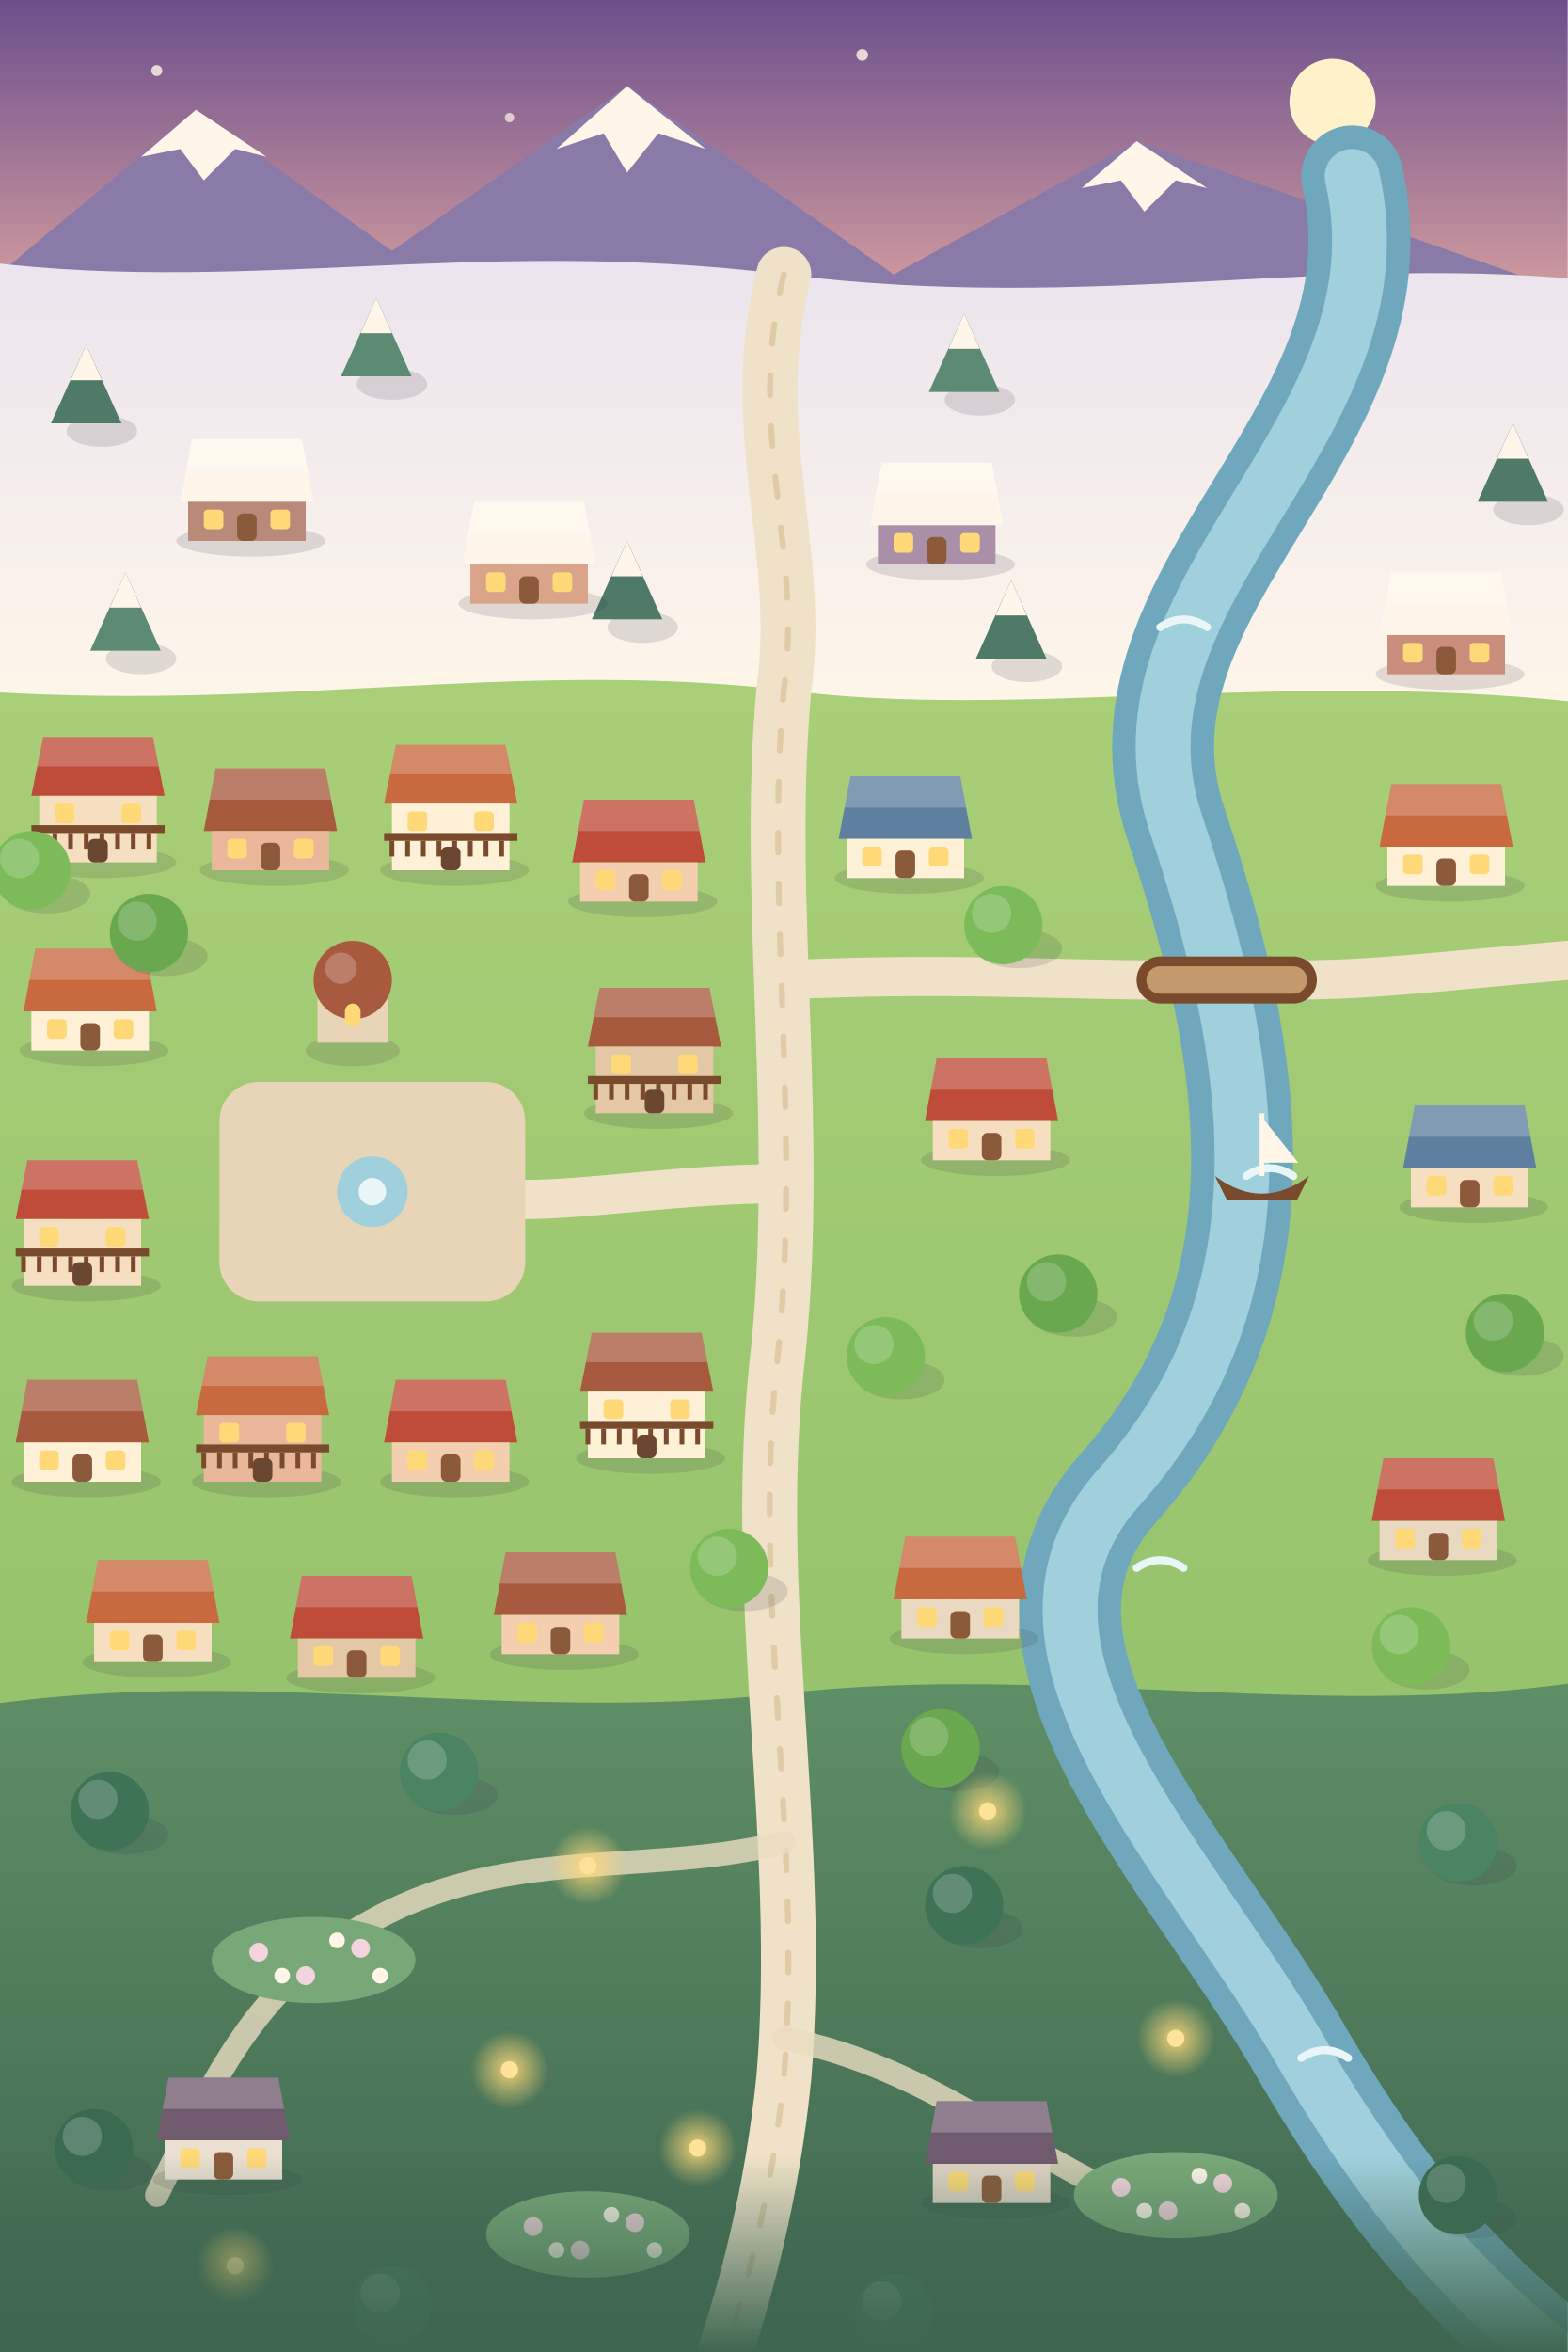
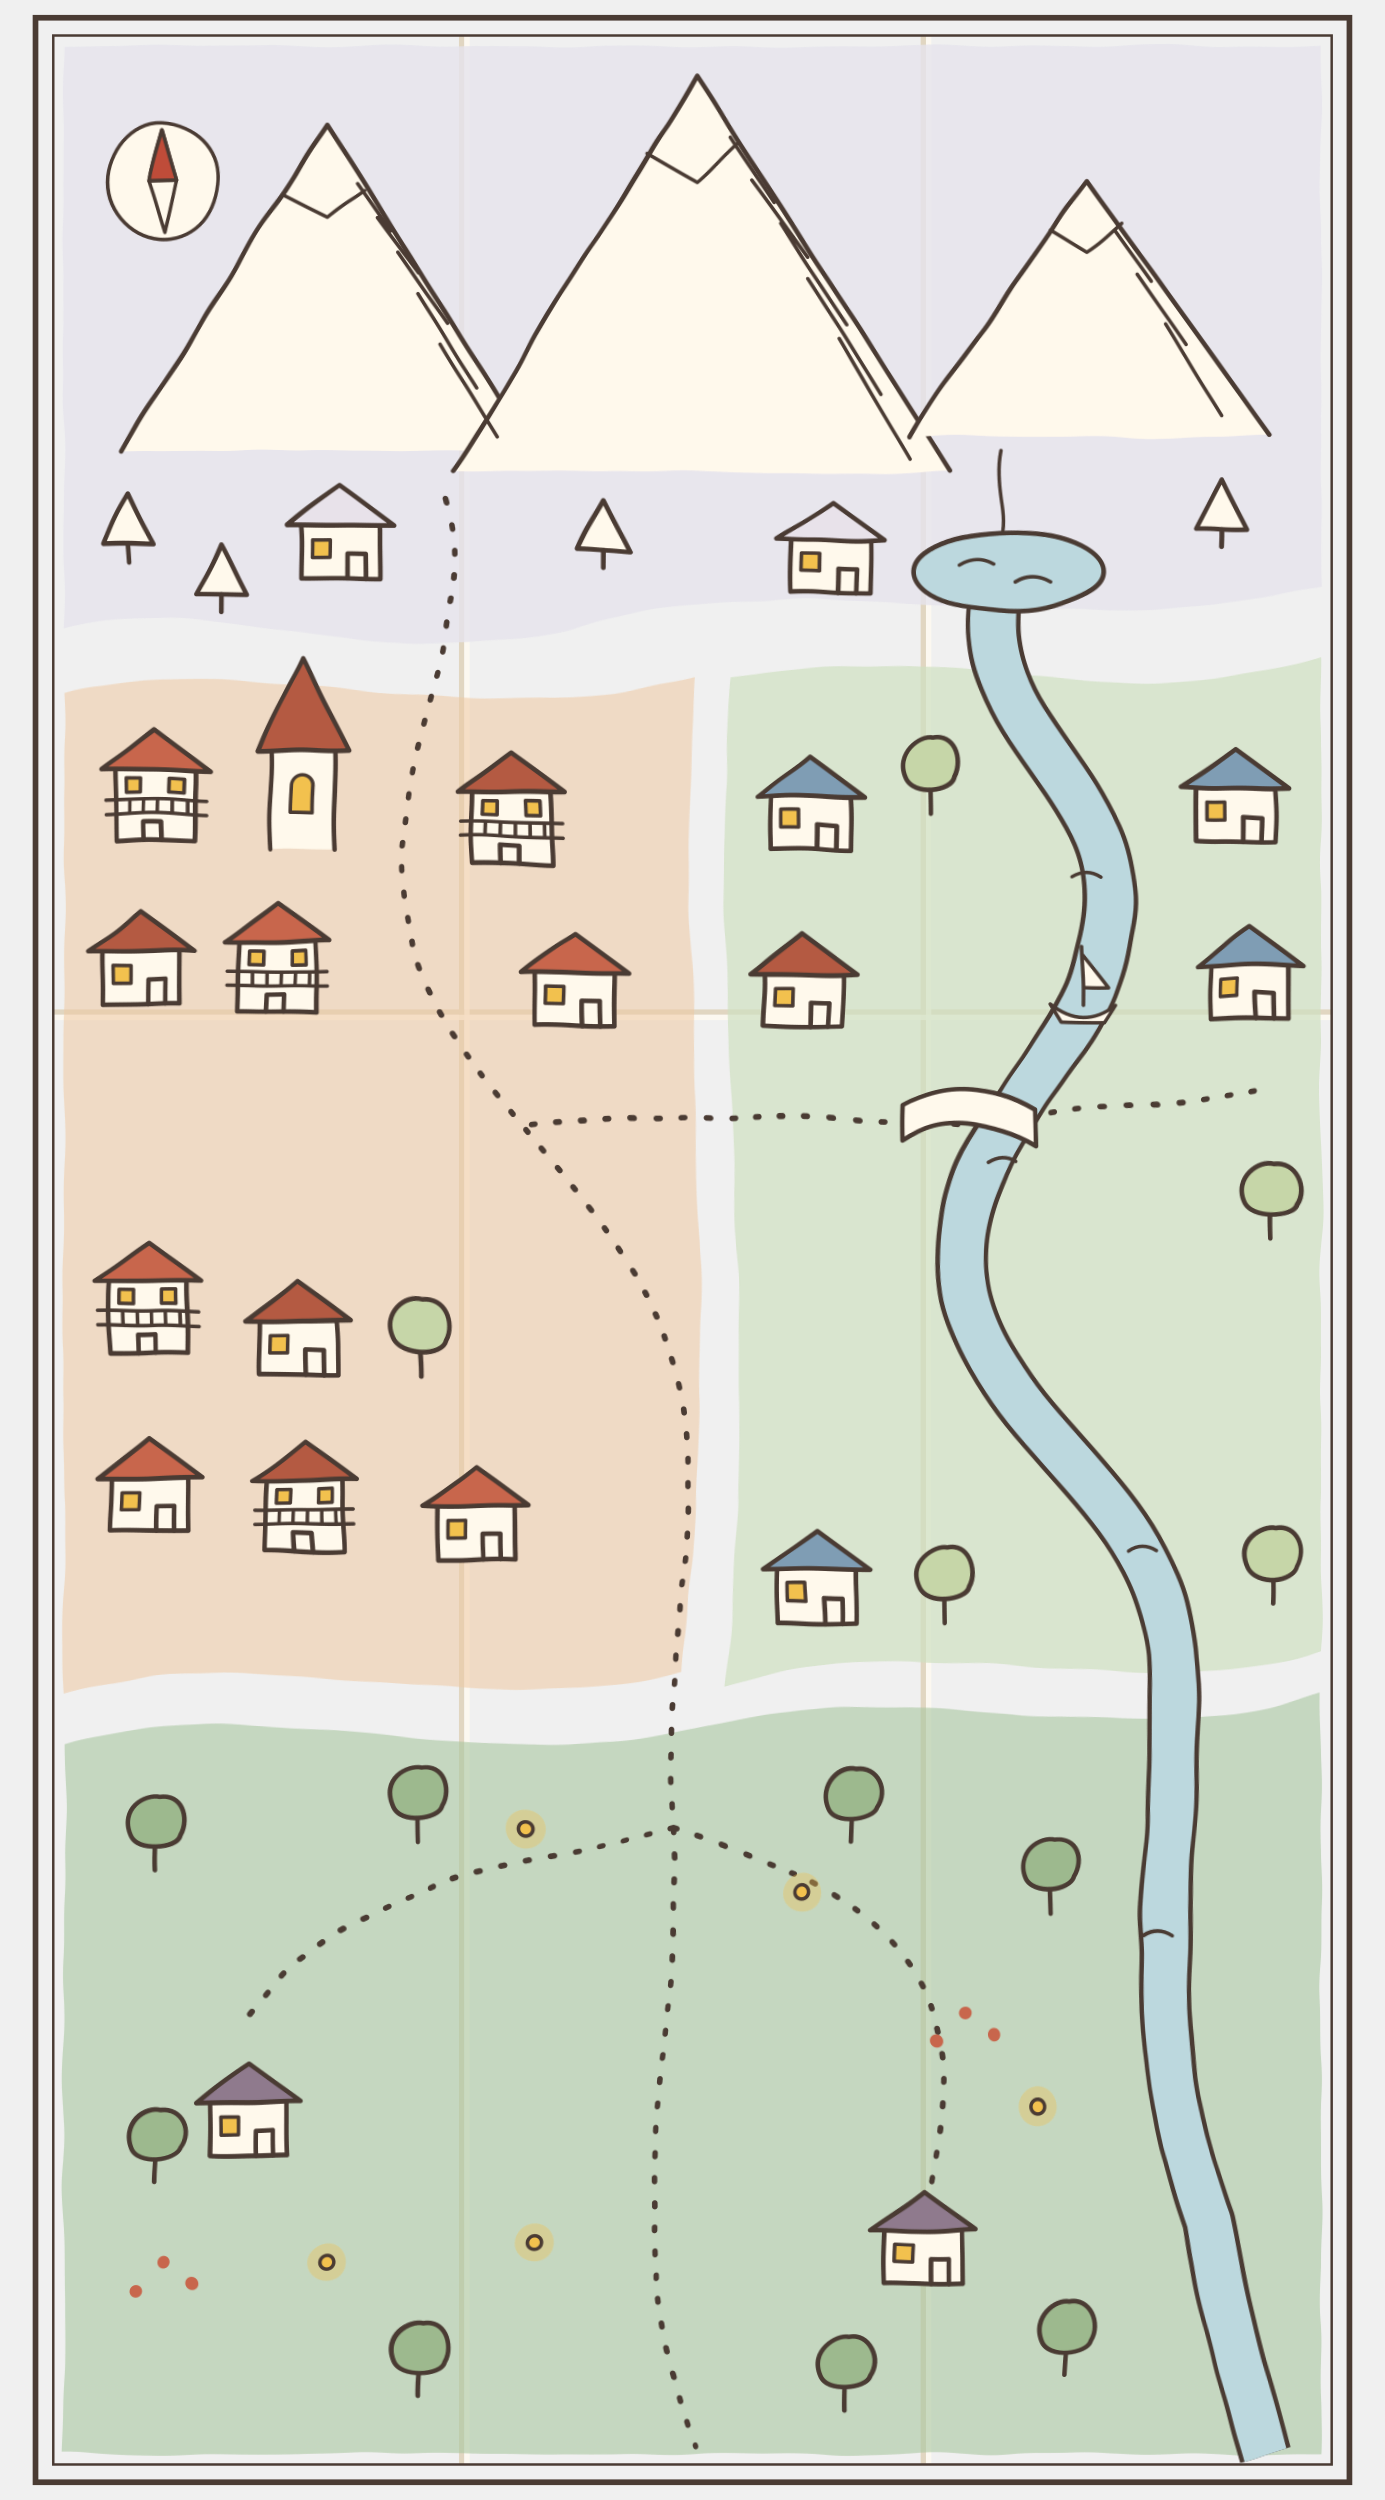
- <svg xmlns="http://www.w3.org/2000/svg" viewBox="0 0 400 600">
+ <svg xmlns="http://www.w3.org/2000/svg" viewBox="0 135 390 704">
  <defs>
-     <linearGradient id="sky" x1="0" y1="0" x2="0" y2="1">
-       <stop offset="0" stop-color="#6b4f8c" />
-       <stop offset="1" stop-color="#d9a0a0" />
-     </linearGradient>
-     <linearGradient id="snow" x1="0" y1="0" x2="0" y2="1">
-       <stop offset="0" stop-color="#ebe4ee" />
-       <stop offset="1" stop-color="#fff6e9" />
-     </linearGradient>
-     <linearGradient id="ground" x1="0" y1="0" x2="0" y2="1">
-       <stop offset="0" stop-color="#a9cf78" />
-       <stop offset="1" stop-color="#8cbb66" />
-     </linearGradient>
-     <linearGradient id="garden" x1="0" y1="0" x2="0" y2="1">
-       <stop offset="0" stop-color="#5f8f66" />
-       <stop offset="1" stop-color="#3f6650" />
-     </linearGradient>
-     <linearGradient id="fadeOut" x1="0" y1="0" x2="0" y2="1">
-       <stop offset="0" stop-color="#3f6650" stop-opacity="0" />
-       <stop offset="1" stop-color="#3f6650" />
-     </linearGradient>
-     <radialGradient id="glow">
-       <stop offset="0" stop-color="#ffd978" stop-opacity="0.9" />
-       <stop offset="1" stop-color="#ffd978" stop-opacity="0" />
-     </radialGradient>
+     <filter id="ink" x="-5%" y="-5%" width="110%" height="110%">
+       <feTurbulence type="fractalNoise" baseFrequency="0.035" numOctaves="2" seed="4" result="noise" />
+       <feDisplacementMap in="SourceGraphic" in2="noise" scale="2.4" />
+     </filter>
+     <clipPath id="sheet">
+       <rect x="15" y="145" width="360" height="684" />
+     </clipPath>
    <g id="house">
-       <ellipse cx="18" cy="26" rx="19" ry="4" fill="#2f2a3a" opacity="0.14" />
-       <polygon points="3,0 31,0 34,16 0,16" />
-       <polygon points="3,0 31,0 32.5,8 1.5,8" fill="#fff" opacity="0.22" />
-       <rect x="2" y="16" width="30" height="10" fill="currentColor" />
-       <rect x="6" y="18" width="5" height="5" rx="1" fill="#ffd978" />
-       <rect x="23" y="18" width="5" height="5" rx="1" fill="#ffd978" />
-       <rect x="14.5" y="19" width="5" height="7" rx="1.5" fill="#8a5a3a" />
+       <polygon points="1,11 23,11 23,26 1,26" fill="#fff9ec" />
+       <polygon points="-3,11 12,0 27,11" />
+       <rect x="4" y="15" width="5" height="5" fill="#f2c14e" stroke-width="1" />
+       <path d="M14 26 V19 h5 V26" fill="none" />
    </g>
    <g id="balcony">
-       <ellipse cx="18" cy="32" rx="19" ry="4" fill="#2f2a3a" opacity="0.14" />
-       <polygon points="3,0 31,0 34,15 0,15" />
-       <polygon points="3,0 31,0 32.5,7.5 1.5,7.5" fill="#fff" opacity="0.22" />
-       <rect x="2" y="15" width="30" height="17" fill="currentColor" />
-       <rect x="6" y="17" width="5" height="5" rx="1" fill="#ffd978" />
-       <rect x="23" y="17" width="5" height="5" rx="1" fill="#ffd978" />
-       <rect x="0" y="22.5" width="34" height="2" fill="#7a4a2c" />
-       <path d="M2 24.5v4M6 24.5v4M10 24.5v4M14 24.5v4M18 24.5v4M22 24.5v4M26 24.5v4M30 24.5v4" stroke="#7a4a2c" stroke-width="1.2" />
-       <rect x="14.5" y="26" width="5" height="6" rx="1.5" fill="#6b4630" />
+       <polygon points="1,8 23,8 23,28 1,28" fill="#fff9ec" />
+       <polygon points="-3,8 12,-3 27,8" />
+       <rect x="4" y="10.5" width="4" height="4" fill="#f2c14e" stroke-width="1" />
+       <rect x="16" y="10.5" width="4" height="4" fill="#f2c14e" stroke-width="1" />
+       <path d="M-2 16.5 H26 M-2 20.5 H26 M1 16.5 v4 M5 16.5 v4 M9 16.5 v4 M13 16.5 v4 M17 16.5 v4 M21 16.5 v4" fill="none" stroke-width="1" />
+       <path d="M9 28 V23 h5 V28" fill="none" />
    </g>
    <g id="tree">
-       <ellipse cx="4" cy="6" rx="11" ry="5" fill="#2f2a3a" opacity="0.14" />
-       <circle r="10" fill="currentColor" />
-       <circle cx="-3" cy="-3" r="5" fill="#fff" opacity="0.18" />
+       <path d="M0 8 V14" fill="none" />
+       <path d="M-7 4 C-10 -3 -3 -8 1 -7 C7 -8 10 -1 7 4 C6 8 -5 9 -7 4 Z" fill="#c6d6a8" />
+     </g>
+     <g id="dark">
+       <path d="M0 8 V14" fill="none" />
+       <path d="M-7 4 C-10 -3 -3 -8 1 -7 C7 -8 10 -1 7 4 C6 8 -5 9 -7 4 Z" fill="#9db98e" />
    </g>
    <g id="pine">
-       <ellipse cx="4" cy="10" rx="9" ry="4" fill="#2f2a3a" opacity="0.14" />
-       <path d="M0 -12 L9 8 L-9 8 Z" fill="currentColor" />
-       <path d="M0 -12 L4 -3 L-4 -3 Z" fill="#fff6e9" />
+       <path d="M0 -10 L7 4 H-7 Z" fill="#fff9ec" />
+       <path d="M0 4 V9" fill="none" />
    </g>
    <g id="lantern">
-       <circle r="10" fill="url(#glow)" />
-       <circle r="2.2" fill="#ffe29a" />
-     </g>
-     <g id="flowers">
-       <ellipse rx="26" ry="11" fill="#79a878" />
-       <g fill="#f3d4dc">
-         <circle cx="-14" cy="-2" r="2.4" />
-         <circle cx="-2" cy="4" r="2.4" />
-         <circle cx="12" cy="-3" r="2.4" />
-       </g>
-       <g fill="#fff6e9">
-         <circle cx="-8" cy="4" r="2" />
-         <circle cx="6" cy="-5" r="2" />
-         <circle cx="17" cy="4" r="2" />
-       </g>
+       <circle r="5.5" fill="#f2c14e" opacity="0.35" stroke="none" />
+       <circle r="2" fill="#f2c14e" stroke-width="1" />
    </g>
  </defs>
-   <rect width="400" height="80" fill="url(#sky)" />
-   <circle cx="340" cy="26" r="11" fill="#fff1c9" />
-   <g fill="#fff6e9">
-     <circle cx="40" cy="18" r="1.4" opacity="0.8" />
-     <circle cx="130" cy="30" r="1.2" opacity="0.7" />
-     <circle cx="220" cy="14" r="1.5" opacity="0.8" />
+   <g clip-path="url(#sheet)" stroke-width="1.5">
+     <path d="M130 135 V839 M260 135 V839 M0 420 H390" stroke="#d8c8a8" opacity="0.65" />
+     <path d="M131.5 135 V839 M261.5 135 V839 M0 421.5 H390" stroke="#fffaf0" opacity="0.8" />
  </g>
-   <path d="M-10 78 L50 28 L100 64 L160 22 L228 70 L290 36 L410 78 Z" fill="#8a7aa8" />
-   <path d="M50 28 L36 40 L46 38 L52 46 L60 38 L68 40 Z M160 22 L142 38 L154 34 L160 44 L168 34 L180 38 Z M290 36 L276 48 L286 46 L292 54 L300 46 L308 48 Z" fill="#fff6e9" />
-   <path d="M-10 66 C60 76 120 60 200 70 C280 80 340 64 410 72 V180 C330 170 260 184 200 176 C130 168 70 182 -10 176 Z" fill="url(#snow)" />
-   <path d="M-10 176 C70 182 130 168 200 176 C260 184 330 170 410 180 V600 H-10 Z" fill="url(#ground)" />
-   <path d="M-10 436 C60 424 130 440 200 432 C270 424 340 440 410 428 V600 H-10 Z" fill="url(#garden)" />
-   <path d="M345 45 C360 110 280 150 300 210 C320 270 330 330 285 380 C250 420 300 470 330 520 C350 555 370 580 395 600" fill="none" stroke="#6fa8bd" stroke-width="26" stroke-linecap="round" />
-   <path d="M345 45 C360 110 280 150 300 210 C320 270 330 330 285 380 C250 420 300 470 330 520 C350 555 370 580 395 600" fill="none" stroke="#9fd0dc" stroke-width="14" stroke-linecap="round" />
-   <path d="M296 160 q6 -4 12 0 M318 300 q6 -4 12 0 M290 400 q6 -4 12 0 M332 525 q6 -4 12 0" fill="none" stroke="#e8f6f8" stroke-width="2" stroke-linecap="round" />
-   <g fill="none" stroke-linecap="round">
-     <path d="M200 70 C190 110 205 140 200 176 C195 230 205 290 198 350 C192 410 205 470 200 530 C197 560 190 585 185 600" stroke="#f0e2c8" stroke-width="14" />
-     <path d="M198 302 C175 302 150 306 134 306" stroke="#f0e2c8" stroke-width="10" />
-     <path d="M200 250 C240 248 270 250 296 250 L330 250 C350 250 365 248 400 245" stroke="#f0e2c8" stroke-width="10" />
-     <path d="M200 70 C190 110 205 140 200 176 C195 230 205 290 198 350 C192 410 205 470 200 530 C197 560 190 585 185 600" stroke="#dfcba6" stroke-width="1.5" stroke-dasharray="5 8" />
-     <path d="M200 470 C160 480 120 468 80 500 C60 516 50 540 40 560" stroke="#e9dcc0" stroke-width="6" opacity="0.8" />
-     <path d="M200 520 C240 528 262 552 300 566" stroke="#e9dcc0" stroke-width="6" opacity="0.8" />
+   <rect x="10" y="140" width="370" height="694" fill="none" stroke="#4a3b33" stroke-width="1.6" />
+   <rect x="15" y="145" width="360" height="684" fill="none" stroke="#4a3b33" stroke-width="0.7" />
+   <g filter="url(#ink)" stroke="#4a3b33" stroke-width="1.3" stroke-linejoin="round" stroke-linecap="round">
+     <g stroke="none">
+       <path d="M18 148 H372 V300 C300 318 230 292 160 312 C100 326 60 300 18 312 Z" fill="#e6e4ec" opacity="0.8" />
+       <path d="M18 330 C80 318 130 342 196 326 C190 410 204 500 192 606 C130 620 70 596 18 612 Z" fill="#efc9a2" opacity="0.55" />
+       <path d="M206 326 C260 314 320 338 372 320 V600 C320 616 260 592 204 610 C216 500 198 410 206 326 Z" fill="#cfe0c0" opacity="0.7" />
+       <path d="M18 626 C80 610 130 636 196 622 C260 606 320 630 372 612 V826 H18 Z" fill="#a9c6a0" opacity="0.6" />
+     </g>
+     <g fill="#fff9ec">
+       <path d="M34 262 L92 170 L150 262" />
+       <path d="M128 268 L196 156 L268 268" />
+       <path d="M256 258 L306 186 L358 258" />
+     </g>
+     <g fill="none" stroke-width="1">
+       <path d="M100 186 L110 200 M106 196 L118 212 M112 206 L126 226 M118 218 L134 244 M124 232 L140 258" />
+       <path d="M206 174 L218 192 M212 186 L228 208 M220 198 L238 226 M228 214 L248 246 M236 230 L256 264" />
+       <path d="M314 200 L324 214 M320 212 L334 232 M328 226 L344 252" />
+       <path d="M80 190 L92 196 L102 188 M182 178 L196 186 L208 176 M296 200 L306 206 L316 198" />
+     </g>
+     <path d="M282 262 C280 272 284 278 282 286" fill="none" stroke-width="1" />
+     <path d="M280 304 C276 344 318 356 312 396 C306 440 262 456 272 500 C282 540 326 556 330 600 C334 650 318 700 340 760 C344 780 350 806 356 826" fill="none" stroke-width="15" stroke-linecap="butt" />
+     <path d="M280 304 C276 344 318 356 312 396 C306 440 262 456 272 500 C282 540 326 556 330 600 C334 650 318 700 340 760 C344 780 350 806 356 826" fill="none" stroke="#bcd8de" stroke-width="12.5" stroke-linecap="butt" />
+     <ellipse cx="284" cy="296" rx="27" ry="11" fill="#bcd8de" />
+     <path d="M270 294 q5 -3 10 0 M286 299 q5 -3 10 0" fill="none" stroke-width="1" />
+     <path d="M302 382 q4 -2.5 8 0 M278 462 q4 -2.5 8 0 M318 572 q4 -2.5 8 0 M322 680 q4 -2.5 8 0" fill="none" stroke-width="1" />
+     <g fill="none" stroke-width="1.6" stroke-dasharray="1 6">
+       <path d="M126 276 C136 320 104 350 116 400 C124 440 176 470 190 520 C200 560 186 600 190 650 C192 700 172 760 196 824" />
+       <path d="M150 452 C200 448 240 450 272 452 L356 442" />
+       <path d="M190 650 C150 660 96 662 68 706 M190 650 C232 664 280 680 262 750" />
+     </g>
+     <path d="M254 446 Q272 436 292 448 L292 458 Q272 446 254 456 Z" fill="#fff9ec" />
+     <use href="#pine" x="36" y="284" />
+     <use href="#pine" x="170" y="286" />
+     <use href="#pine" x="344" y="280" />
+     <use href="#pine" x="62" y="298" />
+     <use href="#house" x="84" y="272" fill="#e8e2ea" />
+     <use href="#house" x="222" y="276" fill="#e8e2ea" />
+     <use href="#balcony" x="32" y="344" fill="#c8664c" />
+     <use href="#balcony" x="132" y="350" fill="#b45a42" />
+     <path d="M76 374 V344 H94 V374" fill="#fff9ec" />
+     <path d="M72 346 L85 320 L98 346 Z" fill="#b45a42" />
+     <path d="M82 364 V356 a3 3 0 0 1 6 0 V364 Z" fill="#f2c14e" stroke-width="1" />
+     <use href="#house" x="28" y="392" fill="#b45a42" />
+     <use href="#balcony" x="66" y="392" fill="#c8664c" />
+     <use href="#house" x="150" y="398" fill="#c8664c" />
+     <use href="#balcony" x="30" y="488" fill="#c8664c" />
+     <use href="#house" x="72" y="496" fill="#b45a42" />
+     <use href="#house" x="30" y="540" fill="#c8664c" />
+     <use href="#balcony" x="74" y="544" fill="#b45a42" />
+     <use href="#house" x="122" y="548" fill="#c8664c" />
+     <use href="#tree" x="118" y="508" />
+     <use href="#house" x="216" y="348" fill="#7f9db4" />
+     <use href="#house" x="214" y="398" fill="#b45a42" />
+     <use href="#house" x="336" y="346" fill="#7f9db4" />
+     <use href="#house" x="340" y="396" fill="#7f9db4" />
+     <use href="#house" x="218" y="566" fill="#7f9db4" />
+     <use href="#tree" x="262" y="350" />
+     <use href="#tree" x="358" y="470" />
+     <use href="#tree" x="266" y="578" />
+     <use href="#tree" x="358" y="572" />
+     <path d="M296 418 q9 7 18 0 l-3 5 h-12 z M305 402 v16 M305 404 l7 9 h-7" fill="#fff9ec" stroke-width="1" />
+     <use href="#dark" x="44" y="648" />
+     <use href="#dark" x="118" y="640" />
+     <use href="#dark" x="240" y="640" />
+     <use href="#dark" x="296" y="660" />
+     <use href="#dark" x="44" y="736" />
+     <use href="#dark" x="118" y="796" />
+     <use href="#dark" x="238" y="800" />
+     <use href="#dark" x="300" y="790" />
+     <use href="#house" x="58" y="716" fill="#8f7a8d" />
+     <use href="#house" x="248" y="752" fill="#8f7a8d" />
+     <use href="#lantern" x="148" y="650" />
+     <use href="#lantern" x="226" y="668" />
+     <use href="#lantern" x="150" y="766" />
+     <use href="#lantern" x="92" y="772" />
+     <use href="#lantern" x="292" y="728" />
+     <g fill="#c8664c" stroke="none">
+       <circle cx="46" cy="772" r="1.8" />
+       <circle cx="54" cy="778" r="1.8" />
+       <circle cx="38" cy="780" r="1.8" />
+       <circle cx="272" cy="702" r="1.8" />
+       <circle cx="280" cy="708" r="1.8" />
+       <circle cx="264" cy="710" r="1.8" />
+     </g>
+     <g transform="translate(46 186)" fill="#fff9ec" stroke-width="1">
+       <circle r="16" />
+       <path d="M0 -14 L4 0 L0 14 L-4 0 Z" />
+       <path d="M0 -14 L4 0 L-4 0 Z" fill="#bf4c39" />
+     </g>
  </g>
-   <path d="M296 250 L330 250" stroke="#7a4a2c" stroke-width="12" stroke-linecap="round" />
-   <path d="M296 250 L330 250" stroke="#c49a6c" stroke-width="7" stroke-linecap="round" />
-   <g>
-     <use href="#pine" x="22" y="100" color="#4f7a68" />
-     <use href="#pine" x="96" y="88" color="#5c8a72" />
-     <use href="#pine" x="160" y="150" color="#4f7a68" />
-     <use href="#pine" x="246" y="92" color="#5c8a72" />
-     <use href="#pine" x="386" y="120" color="#4f7a68" />
-     <use href="#pine" x="32" y="158" color="#5c8a72" />
-     <use href="#pine" x="258" y="160" color="#4f7a68" />
-     <use href="#house" x="46" y="112" fill="#fff6e9" color="#b98a7a" />
-     <use href="#house" x="118" y="128" fill="#fff6e9" color="#d9a48a" />
-     <use href="#house" x="222" y="118" fill="#fff6e9" color="#a98fa8" />
-     <use href="#house" x="352" y="146" fill="#fff6e9" color="#c98f7c" />
-   </g>
-   <g>
-     <rect x="56" y="276" width="78" height="56" rx="10" fill="#e8d5b7" />
-     <circle cx="95" cy="304" r="9" fill="#9fd0dc" />
-     <circle cx="95" cy="304" r="3.5" fill="#e8f6f8" />
-     <use href="#balcony" x="8" y="188" fill="#bf4c39" color="#f6dfc0" />
-     <use href="#house" x="52" y="196" fill="#a85a3f" color="#e9b89a" />
-     <use href="#balcony" x="98" y="190" fill="#c8693f" color="#fff0d8" />
-     <use href="#house" x="146" y="204" fill="#bf4c39" color="#f3cfb0" />
-     <use href="#house" x="6" y="242" fill="#c8693f" color="#fff0d8" />
-     <use href="#balcony" x="150" y="252" fill="#a85a3f" color="#e4c7a4" />
-     <use href="#balcony" x="4" y="296" fill="#bf4c39" color="#f6dfc0" />
-     <use href="#house" x="4" y="352" fill="#a85a3f" color="#fff0d8" />
-     <use href="#balcony" x="50" y="346" fill="#c8693f" color="#e9b89a" />
-     <use href="#house" x="98" y="352" fill="#bf4c39" color="#f3cfb0" />
-     <use href="#balcony" x="148" y="340" fill="#a85a3f" color="#fff0d8" />
-     <use href="#house" x="22" y="398" fill="#c8693f" color="#f6dfc0" />
-     <use href="#house" x="74" y="402" fill="#bf4c39" color="#e4c7a4" />
-     <use href="#house" x="126" y="396" fill="#a85a3f" color="#f3cfb0" />
-     <g transform="translate(-82 -50)">
-       <ellipse cx="172" cy="318" rx="12" ry="4" fill="#2f2a3a" opacity="0.14" />
-       <rect x="163" y="300" width="18" height="16" fill="#e8d5b7" />
-       <circle cx="172" cy="300" r="10" fill="#a85a3f" />
-       <circle cx="169" cy="297" r="4" fill="#fff" opacity="0.22" />
-       <rect x="170" y="306" width="4" height="6" rx="2" fill="#ffd978" />
-     </g>
-     <use href="#tree" x="38" y="238" color="#6aa84f" />
-     <use href="#tree" x="186" y="400" color="#7dbb5a" />
-     <use href="#tree" x="8" y="222" color="#7dbb5a" />
-   </g>
-   <g>
-     <use href="#house" x="214" y="198" fill="#5f7fa0" color="#fff0d8" />
-     <use href="#house" x="236" y="270" fill="#bf4c39" color="#f6dfc0" />
-     <use href="#tree" x="226" y="346" color="#7dbb5a" />
-     <use href="#house" x="228" y="392" fill="#c8693f" color="#e9d9c0" />
-     <use href="#house" x="352" y="200" fill="#c8693f" color="#fff0d8" />
-     <use href="#house" x="358" y="282" fill="#5f7fa0" color="#f6dfc0" />
-     <use href="#house" x="350" y="372" fill="#bf4c39" color="#e9d9c0" />
-     <use href="#tree" x="256" y="236" color="#7dbb5a" />
-     <use href="#tree" x="384" y="340" color="#6aa84f" />
-     <use href="#tree" x="270" y="330" color="#6aa84f" />
-     <use href="#tree" x="360" y="420" color="#7dbb5a" />
-     <use href="#tree" x="240" y="446" color="#6aa84f" />
-     <path d="M310 300 q12 9 24 0 l-3 6 h-18 z" fill="#7a4a2c" />
-     <path d="M322 284 v16 M322 286 l8 10 h-8" fill="#fff6e9" stroke="#fff6e9" stroke-width="1.2" />
-   </g>
-   <g>
-     <use href="#flowers" x="80" y="500" />
-     <use href="#flowers" x="300" y="560" />
-     <use href="#flowers" x="150" y="570" />
-     <use href="#tree" x="28" y="462" color="#3f7355" />
-     <use href="#tree" x="112" y="452" color="#4b8460" />
-     <use href="#tree" x="246" y="486" color="#3f7355" />
-     <use href="#tree" x="372" y="470" color="#4b8460" />
-     <use href="#tree" x="24" y="548" color="#3a6b50" />
-     <use href="#tree" x="372" y="560" color="#3a6b50" />
-     <use href="#tree" x="100" y="588" color="#44775a" />
-     <use href="#tree" x="228" y="590" color="#44775a" />
-     <use href="#house" x="40" y="530" fill="#6f5a6e" color="#eadfd0" />
-     <use href="#house" x="236" y="536" fill="#6f5a6e" color="#dfd3c4" />
-     <use href="#lantern" x="150" y="476" />
-     <use href="#lantern" x="252" y="462" />
-     <use href="#lantern" x="60" y="578" />
-     <use href="#lantern" x="178" y="548" />
-     <use href="#lantern" x="300" y="520" />
-     <use href="#lantern" x="130" y="528" />
-   </g>
-   <rect y="550" width="400" height="50" fill="url(#fadeOut)" />
</svg>
